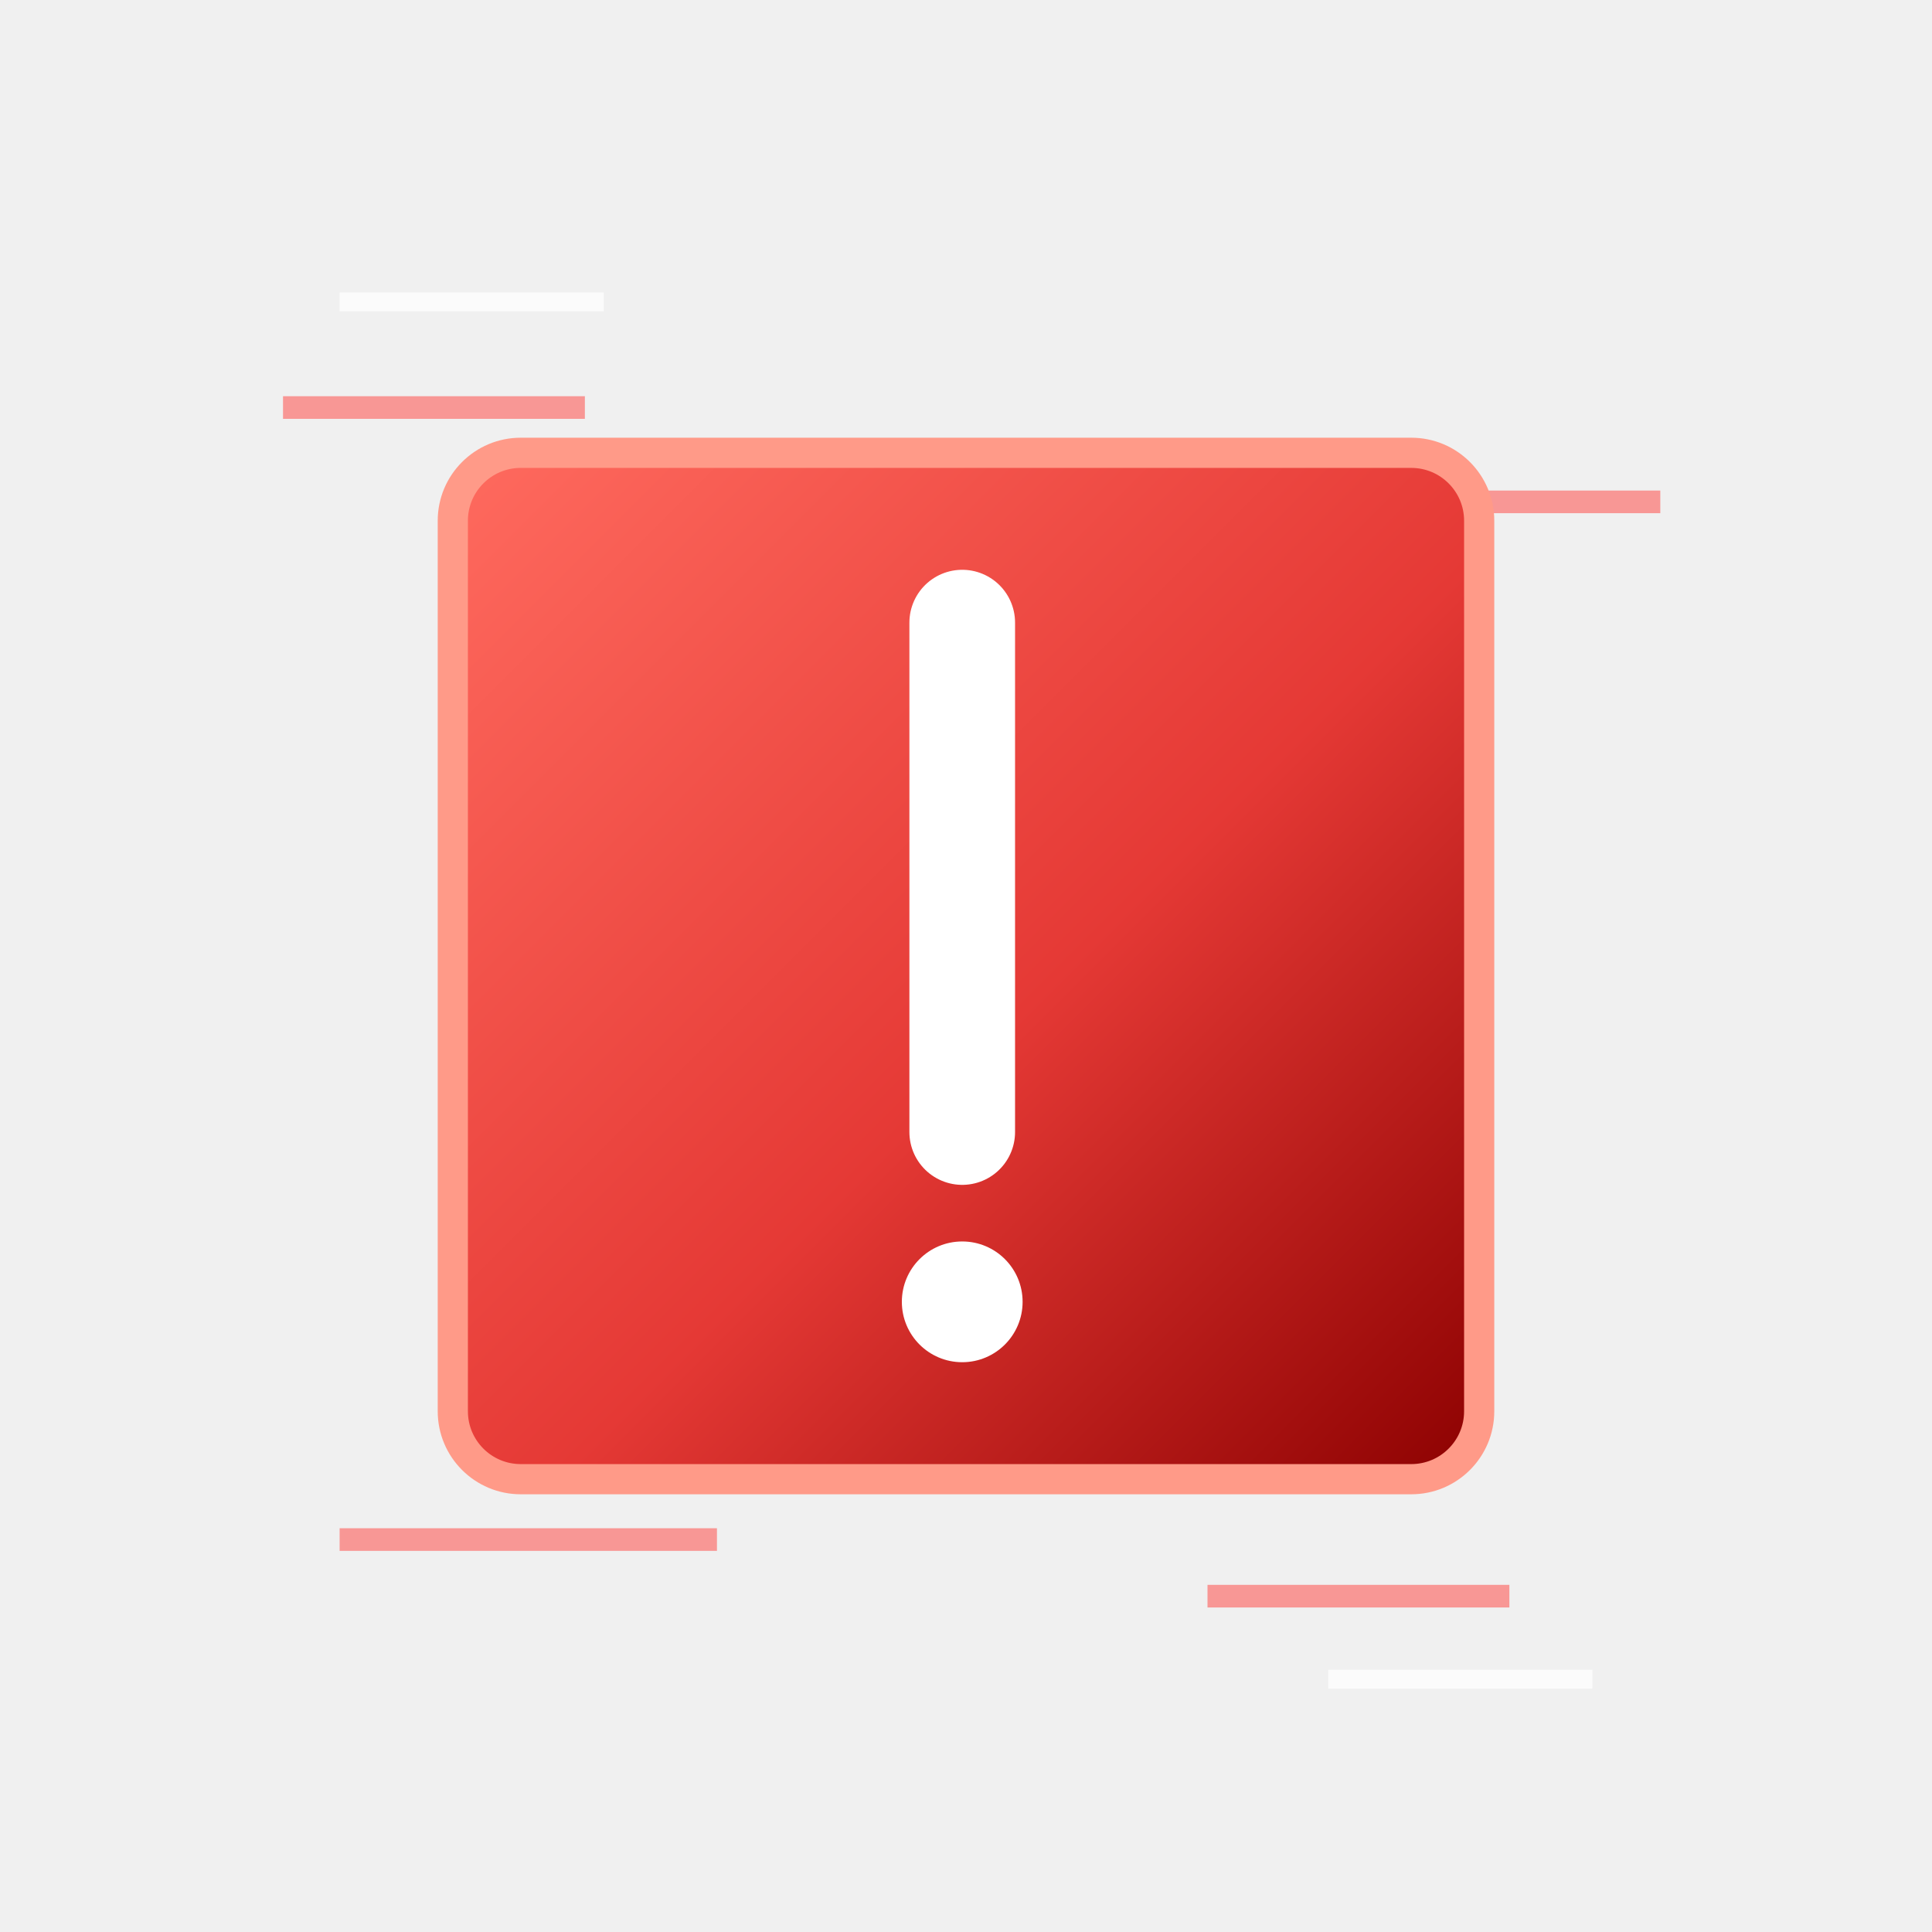
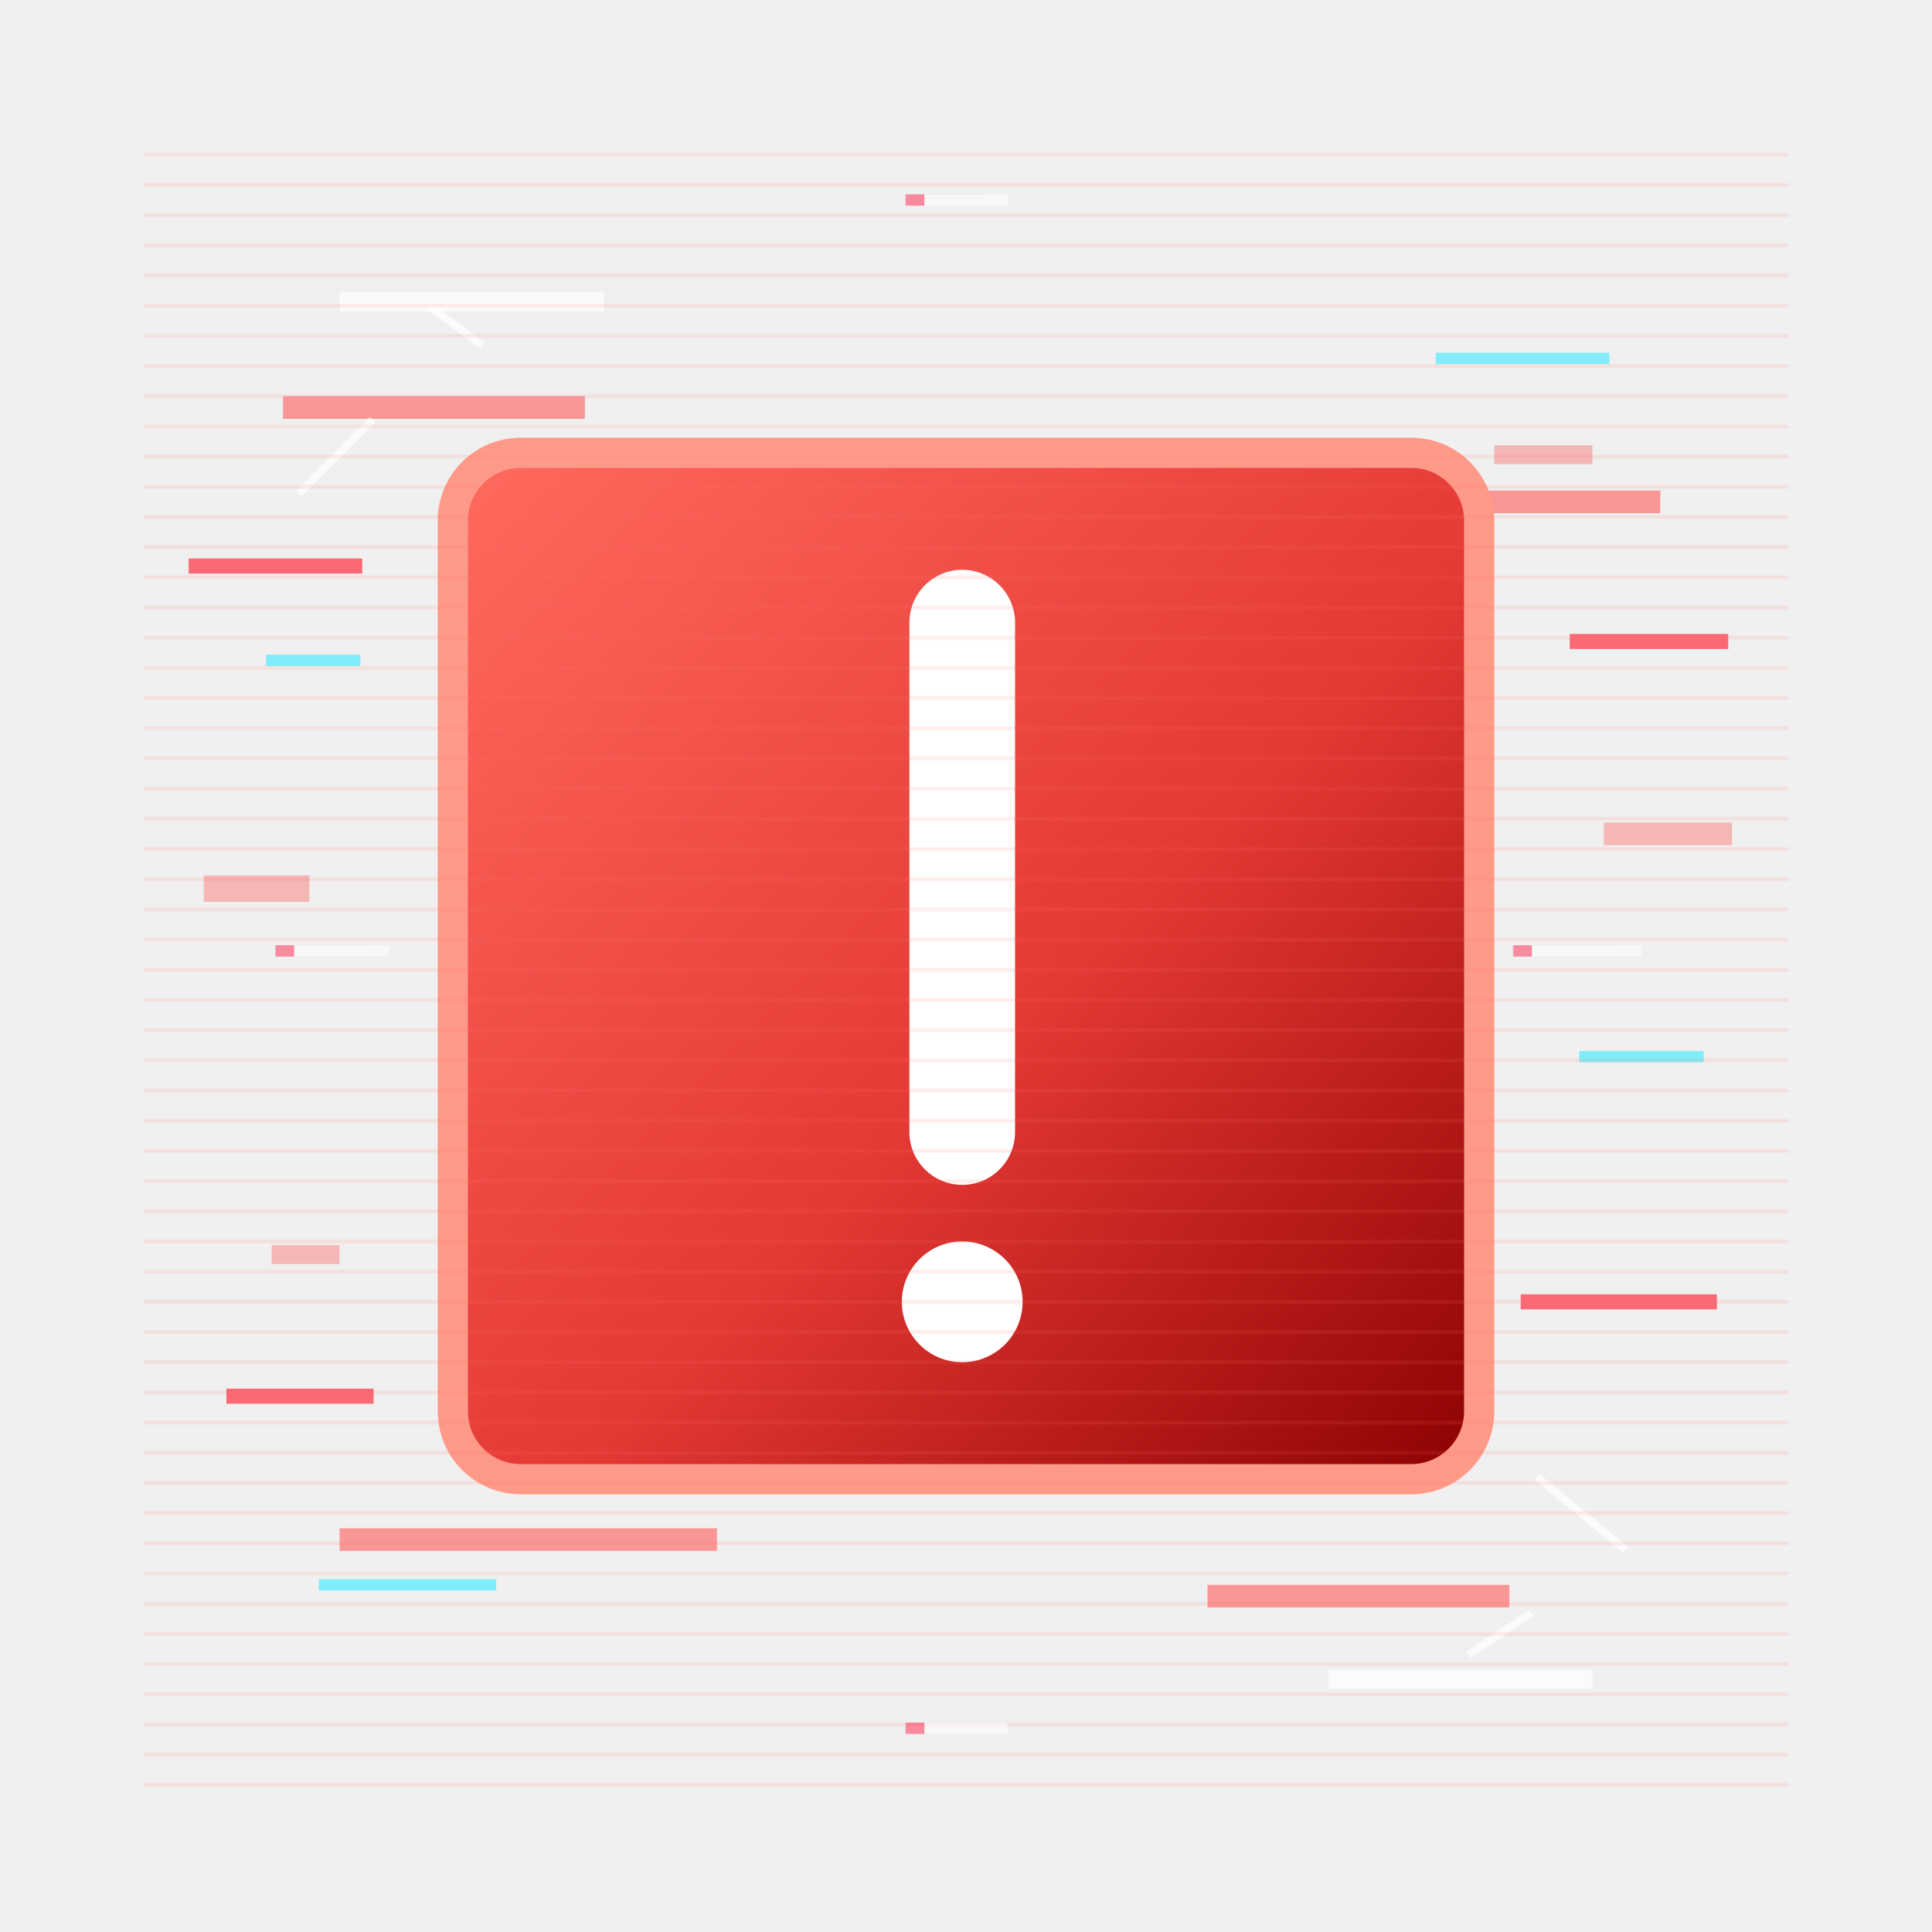
<svg xmlns="http://www.w3.org/2000/svg" width="512" height="512" viewBox="0 0 512 512">
  <defs>
    <filter id="glow">
      <feGaussianBlur stdDeviation="8" result="b" />
      <feMerge>
        <feMergeNode in="b" />
        <feMergeNode in="SourceGraphic" />
      </feMerge>
    </filter>
    <linearGradient id="red" x1="0" y1="0" x2="1" y2="1">
      <stop stop-color="#ff6b5f" />
      <stop offset=".55" stop-color="#e53935" />
      <stop offset="1" stop-color="#8b0000" />
    </linearGradient>
    <linearGradient id="dark" x1="0" y1="0" x2="0" y2="1">
      <stop stop-color="#24151d" />
      <stop offset="1" stop-color="#0b0e14" />
    </linearGradient>
+     <pattern id="scan" width="8" height="8" patternUnits="userSpaceOnUse">
+       <path d="M0 1h8" stroke="#ff6b5f" stroke-width="1" opacity=".24" />
+     </pattern>
+     <filter id="chroma">
+       <feOffset in="SourceGraphic" dx="-5" result="r" />
+       <feOffset in="SourceGraphic" dx="5" result="b" />
+       <feFlood flood-color="#ff204d" />
+       <feComposite in2="r" operator="in" />
+       <feMerge>
+         <feMergeNode />
+         <feFlood flood-color="#53e7ff" />
+         <feComposite in2="b" operator="in" />
+         <feMergeNode in="SourceGraphic" />
+       </feMerge>
+     </filter>
  </defs>
  <g>
    <rect x="75" y="105" width="80" height="6" fill="#ff4e4b" opacity=".55" />
    <rect x="330" y="130" width="110" height="6" fill="#ff4e4b" opacity=".55" />
    <rect x="90" y="405" width="100" height="6" fill="#ff4e4b" opacity=".55" />
    <rect x="320" y="420" width="80" height="6" fill="#ff4e4b" opacity=".55" />
    <g>
      <rect x="120" y="120" width="272" height="272" rx="18" fill="url(#red)" stroke="#ff9a88" stroke-width="8" />
      <path d="M255 165v135" stroke="#fff" stroke-width="28" stroke-linecap="round" />
      <circle cx="255" cy="345" r="16" fill="#fff" />
    </g>
    <path d="M90 80h70M352 445h70" stroke="#fff" stroke-width="5" opacity=".7" />
  </g>
+   <g opacity=".75" fill="none" stroke-linecap="square">
+     <path d="M52 150h42M418 170h38M62 370h35M405 345h48" stroke="#ff3c4b" stroke-width="4" />
+     <path d="M72 175h22M420 280h30M86 420h44M382 95h43" stroke="#5cecff" stroke-width="3" />
+     <path d="M80 130l18-18M408 392l22 18M115 82l12 9M390 438l15-10" stroke="#fff" stroke-width="2" />
+   </g>
+   <g opacity=".35" fill="#ff4b4b">
+     <rect x="54" y="232" width="28" height="7" />
+     <rect x="425" y="218" width="34" height="6" />
+     <rect x="72" y="330" width="18" height="5" />
+     <rect x="396" y="118" width="26" height="5" />
+   </g>
+   <rect x="38" y="38" width="436" height="436" fill="url(#scan)" opacity=".5" pointer-events="none" />
+   <g opacity=".5" filter="url(#chroma)">
+     <path d="M78 252h25M406 252h29" stroke="#fff" stroke-width="3" />
+     <path d="M245 53h22M245 458h22" stroke="#fff" stroke-width="3" />
+   </g>
</svg>
